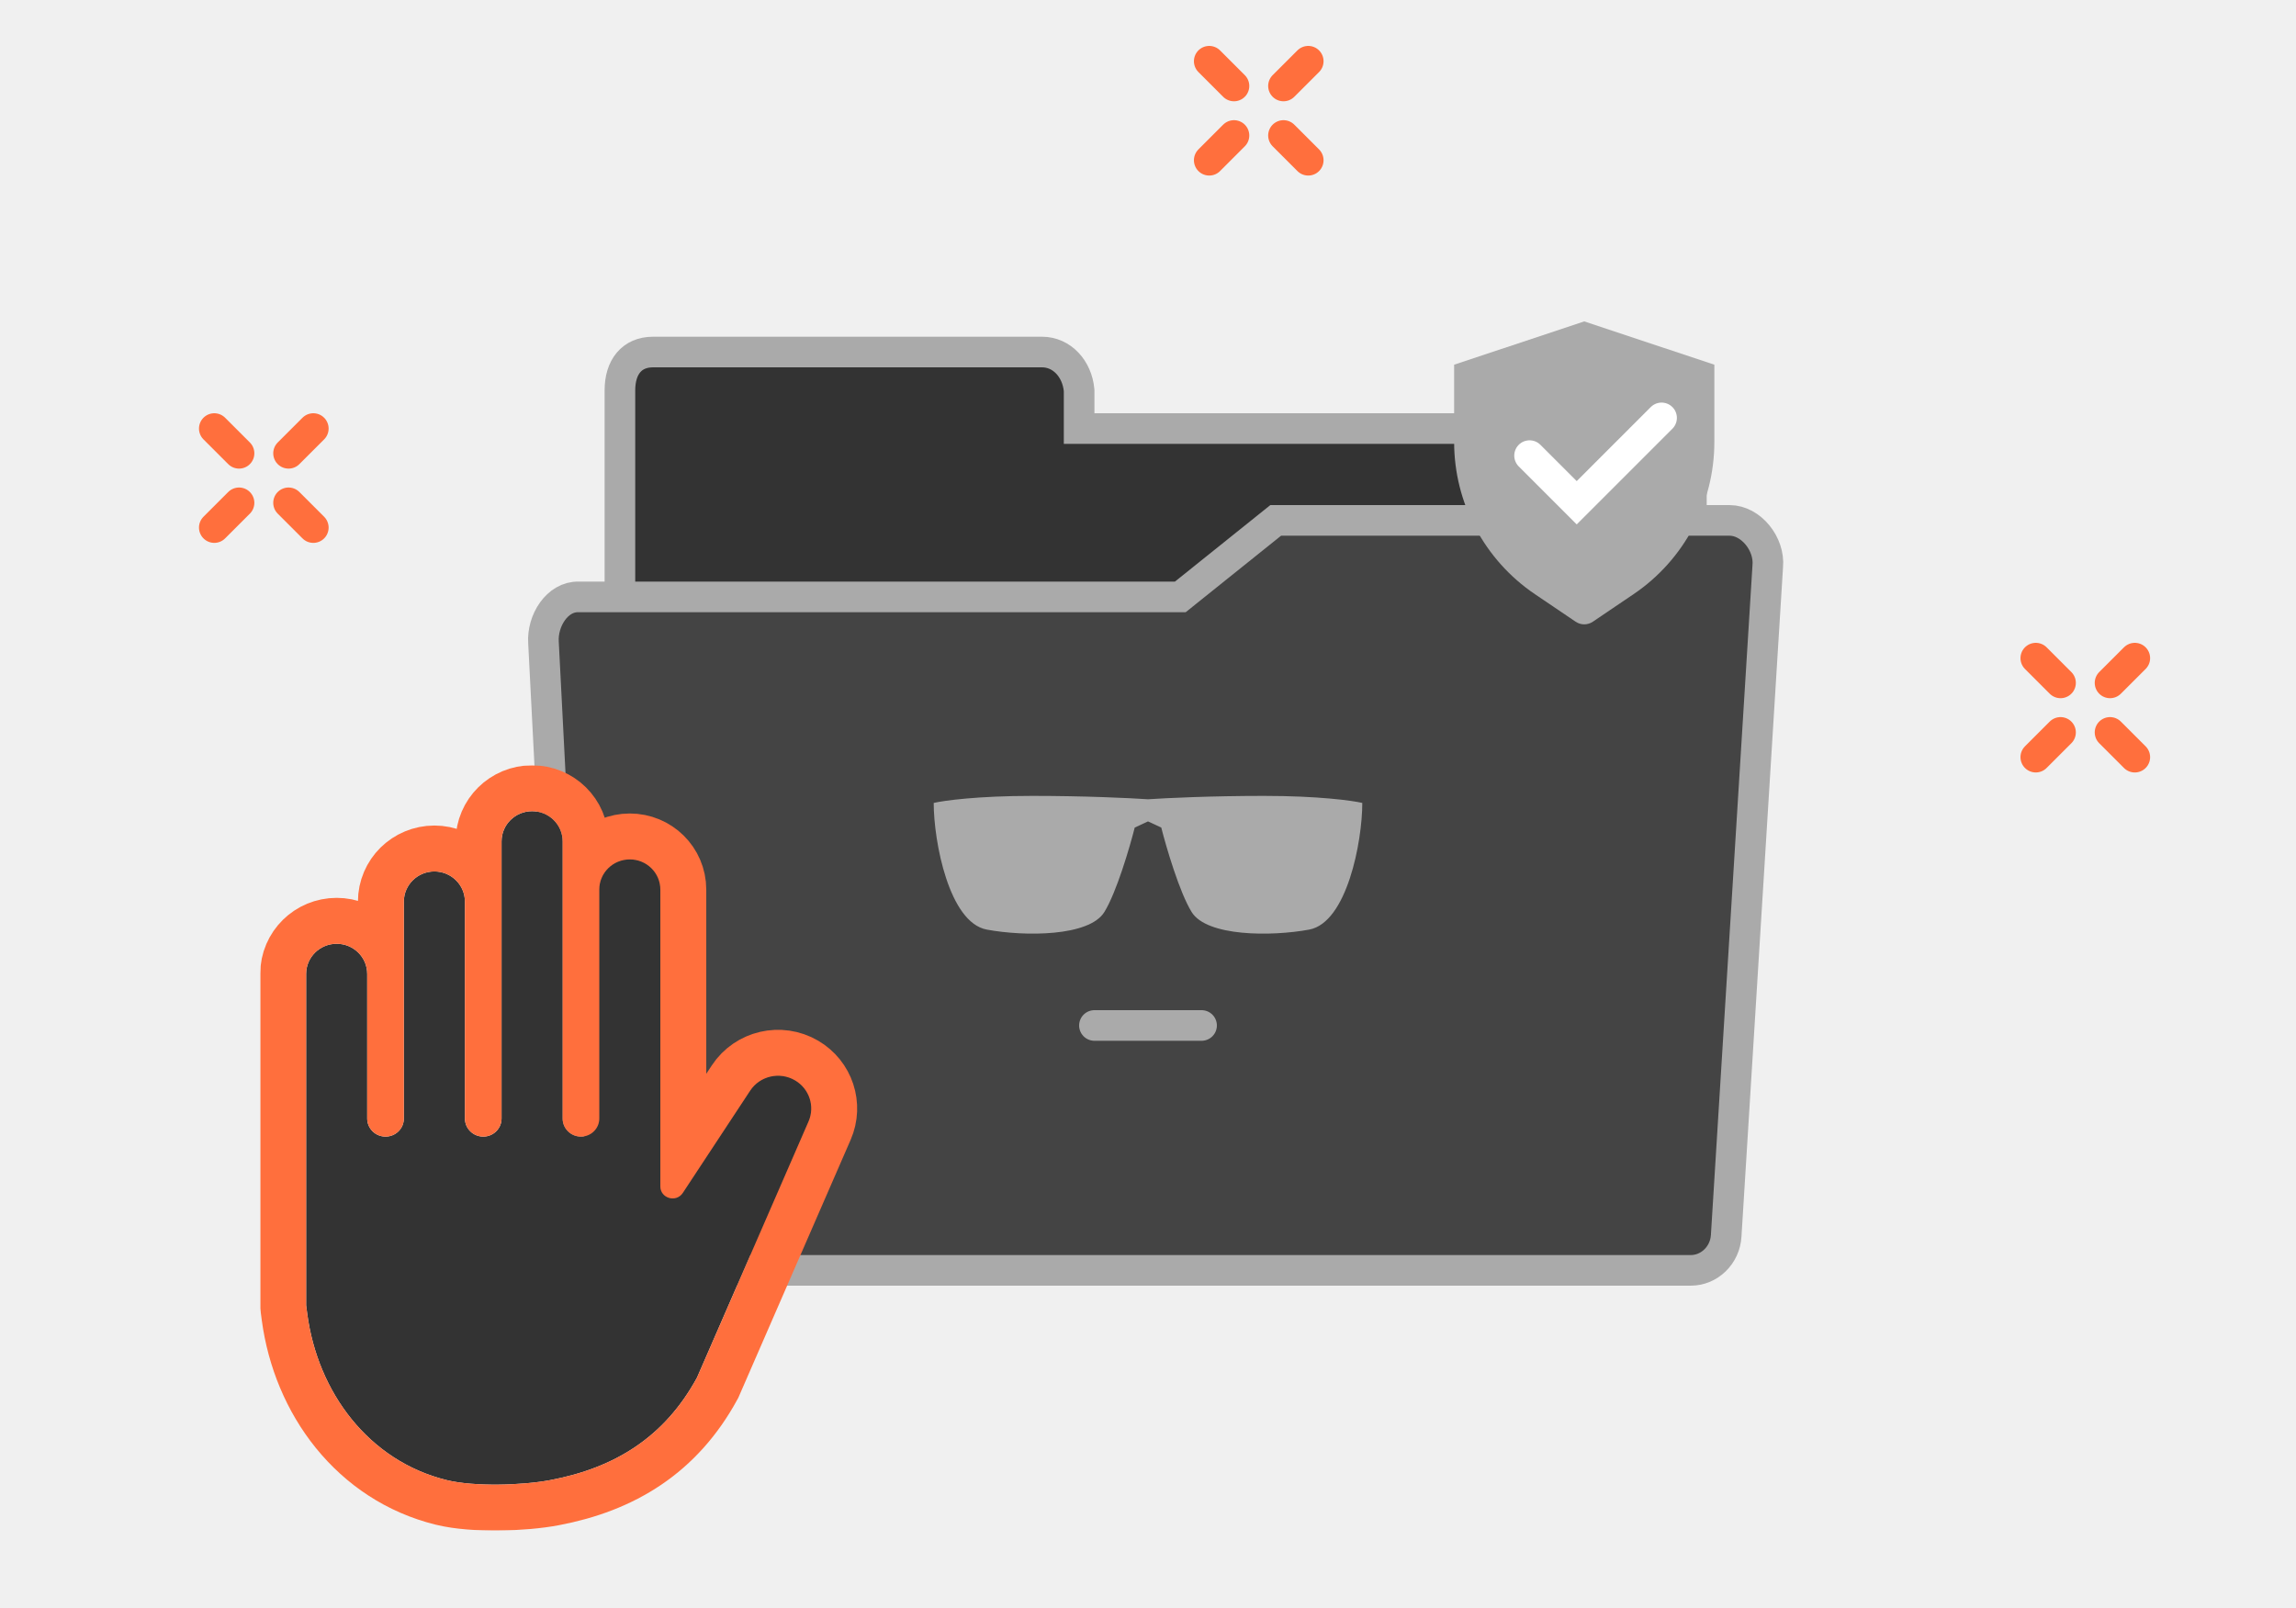
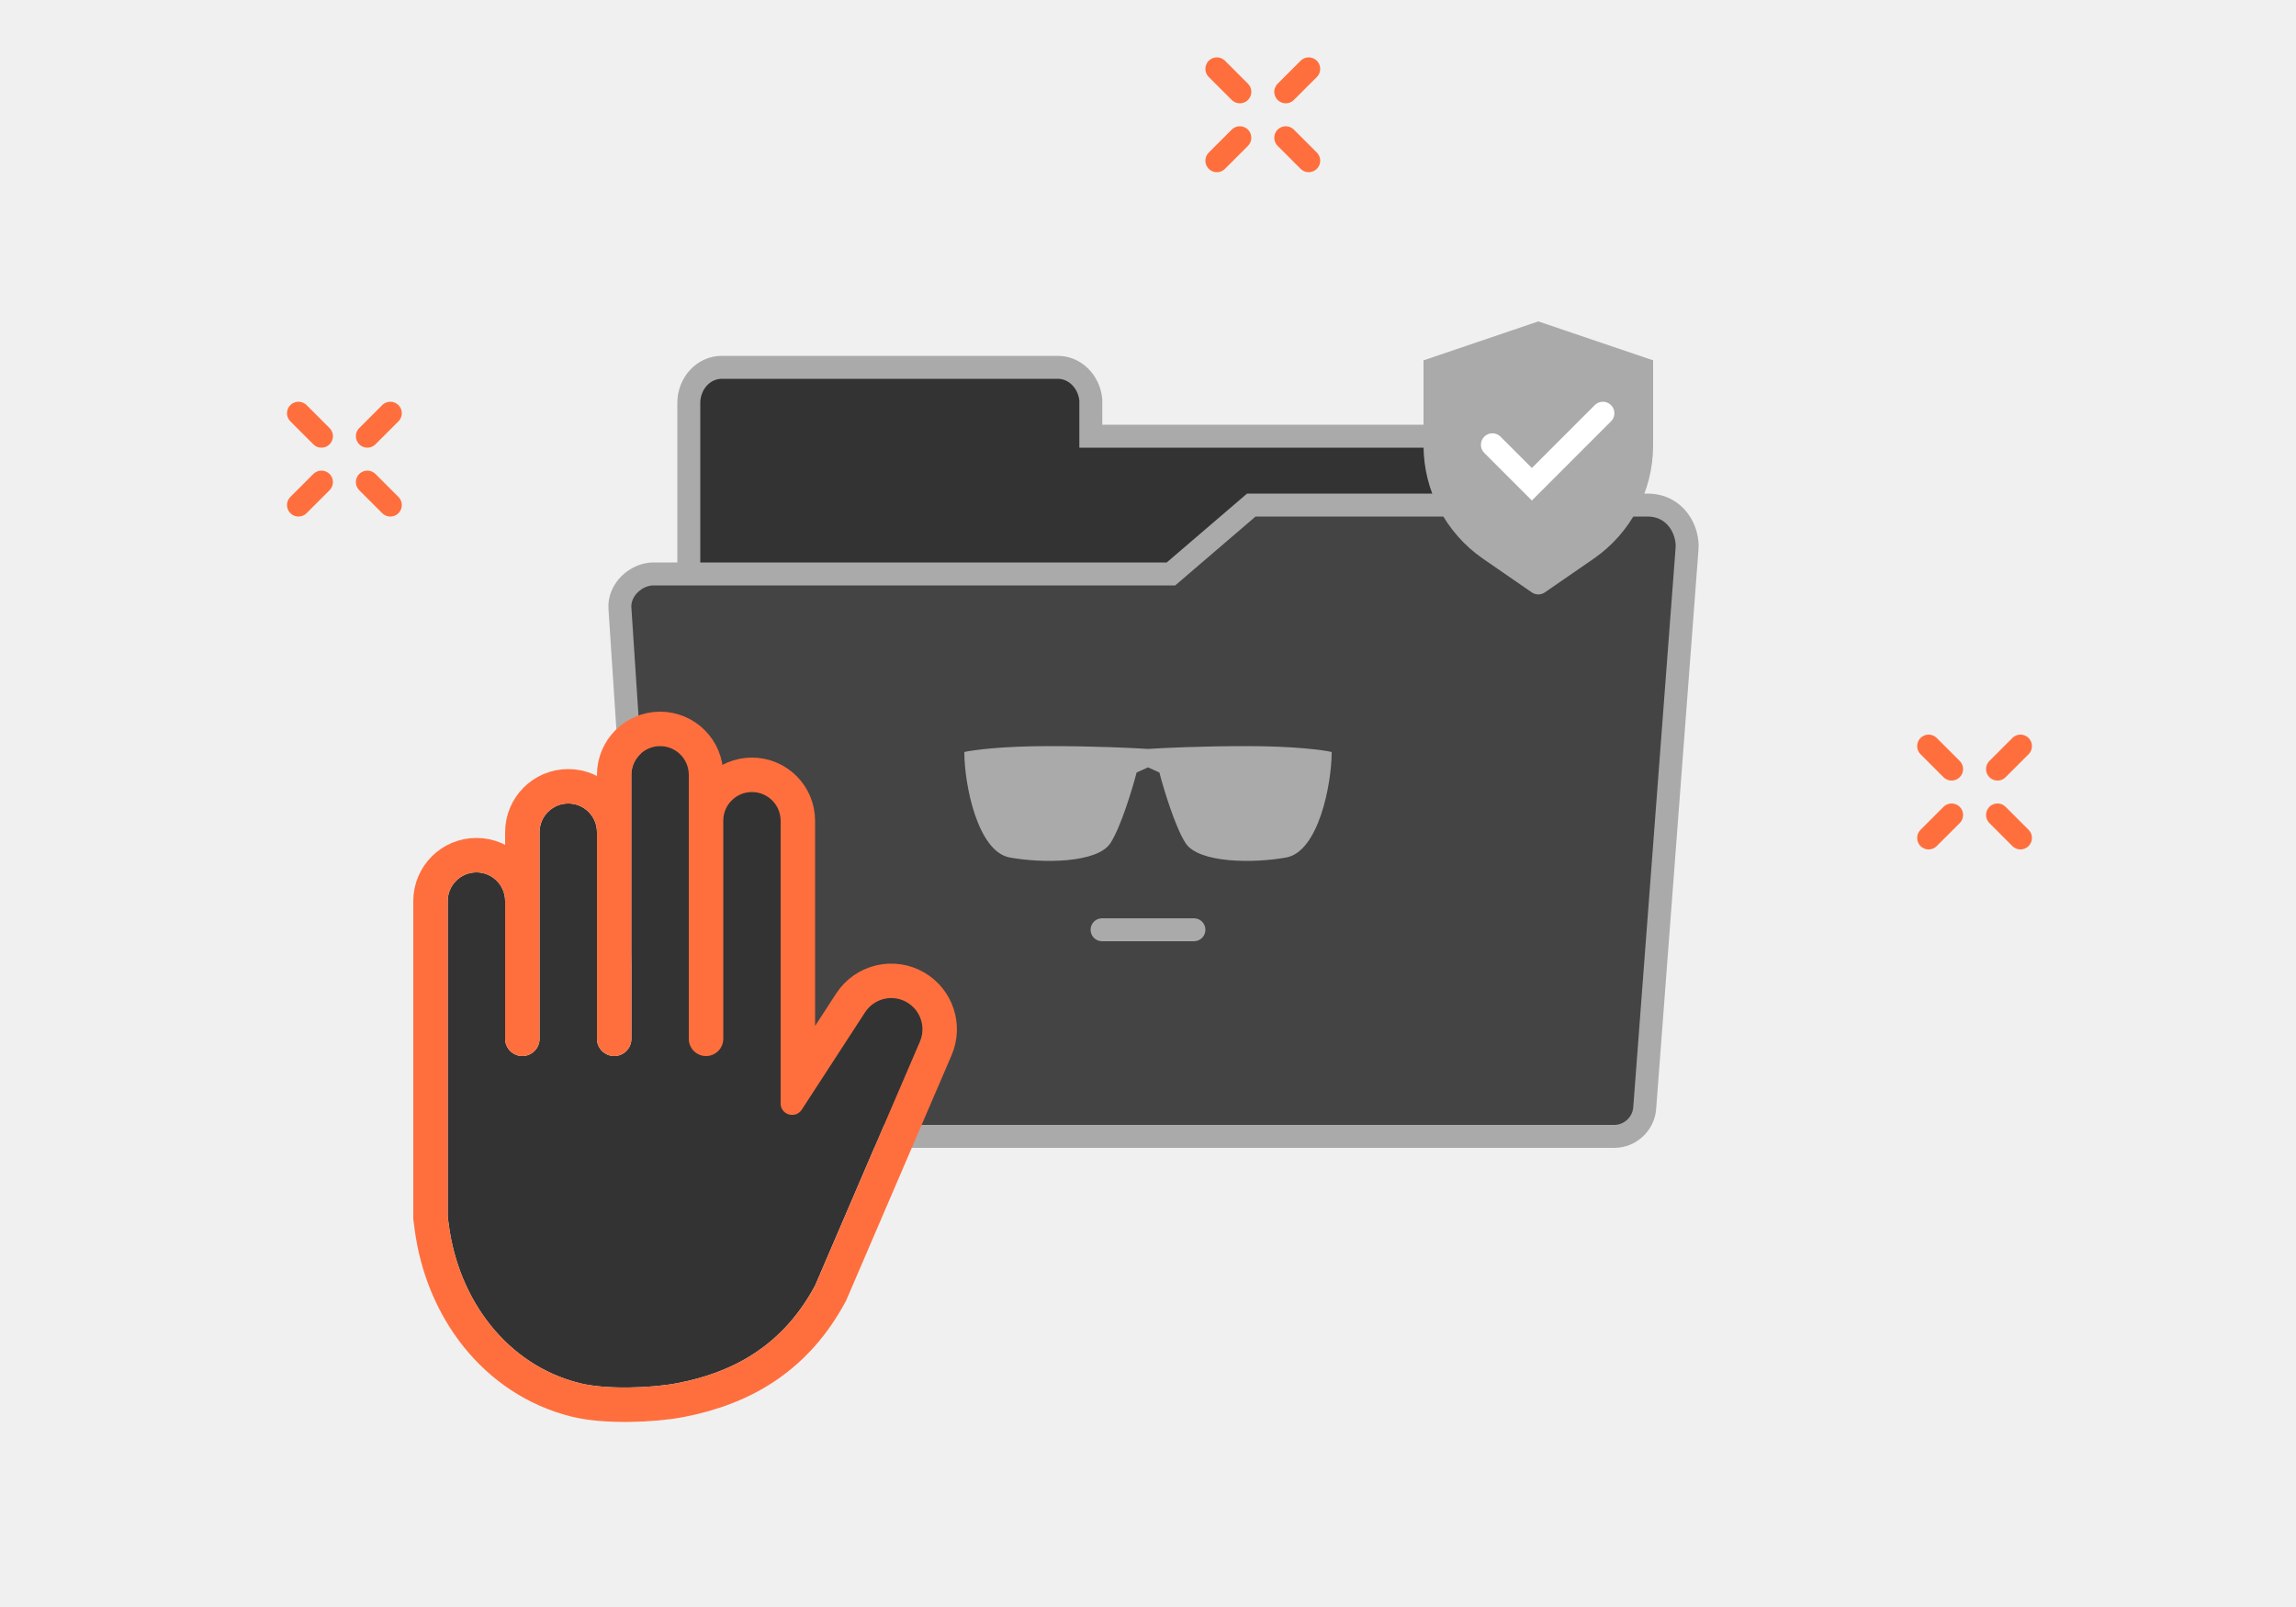
- <svg xmlns="http://www.w3.org/2000/svg" xmlns:xlink="http://www.w3.org/1999/xlink" width="150" height="105" viewBox="0 0 150 105" fill="none">
-   <path d="M110.5 75H40.5V25.503C40.5 23.987 41.271 23 42.668 23H68.073C69.372 23 70.37 24.09 70.5 25.5V28H108.566C109.476 28 110.5 29.205 110.5 30.192V75Z" fill="#333333" stroke-width="2" stroke="#AAAAAA" />
-   <path d="M110.466 83H39.836C38.596 83 37.562 82.009 37.493 80.699L35.507 42C35.404 40.549 36.413 38.965 37.791 39H77.11L83.344 34H112.99C114.403 34 115.627 35.549 115.489 37L112.774 80.734C112.705 82.009 111.671 83 110.466 83Z" fill="#444444" stroke-width="2" stroke="#AAAAAA" />
-   <path d="M95 23.827L103.5 21L112 23.827V28.88C112 32.863 110.023 36.587 106.724 38.819L104.06 40.621C103.722 40.85 103.278 40.85 102.94 40.621L100.276 38.819C96.977 36.587 95 32.863 95 28.88V23.827Z" fill="#AAAAAA" />
-   <path d="M99.928 29.768L103.008 32.848L108.553 27.303" stroke-width="2" stroke-linecap="round" stroke="white" />
-   <path d="M75 52.221C76.17 52.142 79.118 52 82.558 52C86.126 52 88.339 52.306 89 52.46C89 54.989 87.997 60.278 85.531 60.736C83.053 61.195 78.841 61.195 77.85 59.586C77.057 58.299 76.198 55.372 75.867 54.069L75 53.667L74.133 54.069C73.802 55.372 72.943 58.299 72.15 59.586C71.159 61.195 66.947 61.195 64.469 60.736C62.003 60.278 61 54.989 61 52.46C61.661 52.306 63.874 52 67.442 52C70.882 52 73.83 52.142 75 52.221Z" fill-rule="evenodd" clip-rule="evenodd" fill="#AAAAAA" />
-   <use xlink:href="#stroke0_3210_57929" fill="#333333" />
-   <mask id="stroke1_3210_57929" maskUnits="userSpaceOnUse" x="17" y="50" width="40" height="50" fill="black">
-     <rect fill="white" x="17" y="50" width="40" height="50" />
-     <use xlink:href="#stroke0_3210_57929" />
+ <svg xmlns="http://www.w3.org/2000/svg" xmlns:xlink="http://www.w3.org/1999/xlink" width="200" height="140" viewBox="0 0 200 140" fill="none">
+   <path d="M141 91H60V35.12C60 33.4 61.272 32 62.881 32H92.138C93.635 32 94.869 33.24 95.019 34.84V38H138.682C140 38 141 39.04 141 40.16V91Z" fill="#333333" stroke-width="2" stroke="#AAAAAA" />
+   <path d="M140.622 99H59.545C58.121 99 56.935 97.896 56.856 96.438L54.001 53C53.882 51.384 55.419 49.961 57.001 50H102.001L109 44H143.5C146 44 147.108 46.257 146.95 47.874L143.272 96.477C143.193 97.896 142.006 99 140.622 99Z" fill="#444444" stroke-width="2" stroke="#AAAAAA" />
+   <path d="M100 65.246C101.337 65.158 104.706 65 108.637 65C112.715 65 115.245 65.341 116 65.511C116 68.32 114.853 74.198 112.035 74.706C109.204 75.217 104.389 75.217 103.257 73.429C102.35 71.999 101.369 68.746 100.991 67.299L100 66.852L99.009 67.299C98.631 68.746 97.65 71.999 96.743 73.429C95.611 75.217 90.796 75.217 87.965 74.706C85.147 74.198 84 68.32 84 65.511C84.755 65.341 87.285 65 91.363 65C95.293 65 98.663 65.158 100 65.246Z" fill-rule="evenodd" clip-rule="evenodd" fill="#AAAAAA" />
+   <use xlink:href="#stroke0_3210_57838" fill="#333333" />
+   <mask id="stroke1_3210_57838" maskUnits="userSpaceOnUse" x="36" y="62" width="48" height="62" fill="black">
+     <rect fill="white" x="36" y="62" width="48" height="62" />
+     <use xlink:href="#stroke0_3210_57838" />
  </mask>
-   <path d="M43.141 74.261V58.118C43.141 57.031 42.248 56.15 41.146 56.15C40.044 56.15 39.151 57.031 39.151 58.118V73.079C39.151 73.732 38.615 74.261 37.954 74.261C37.293 74.261 36.757 73.732 36.757 73.079V54.969C36.757 53.881 35.864 53 34.762 53C33.661 53 32.767 53.881 32.767 54.969V73.079C32.767 73.732 32.232 74.261 31.571 74.261C30.91 74.261 30.374 73.732 30.374 73.079V58.906C30.374 57.819 29.48 56.937 28.379 56.937C27.277 56.937 26.384 57.819 26.384 58.906V73.079C26.384 73.732 25.848 74.261 25.187 74.261C24.526 74.261 23.99 73.732 23.99 73.079V63.63C23.99 62.543 23.097 61.662 21.995 61.662C20.893 61.662 20 62.543 20 63.63V74.261V78.985V85.285L20.072 85.832C20.751 90.965 24.087 95.447 29.177 96.702C30.979 97.147 34.135 97.049 35.959 96.702C40.168 95.904 43.412 93.901 45.535 90.009L52.823 73.272C53.254 72.282 52.874 71.131 51.935 70.583C50.934 69.998 49.643 70.296 49.009 71.258L44.608 77.939C44.175 78.596 43.141 78.294 43.141 77.51V74.261Z" stroke-width="6" stroke="#FF6F3D" mask="url(#stroke1_3210_57929)" />
-   <path d="M71.5 67H78.5" stroke-width="2" stroke-linecap="round" stroke="#AAAAAA" />
-   <path d="M14 28L15.617 29.617" stroke-width="2" stroke-linecap="round" stroke="#FF6F3D" />
-   <path d="M20.469 34.47L18.851 32.852" stroke-width="2" stroke-linecap="round" stroke="#FF6F3D" />
-   <path d="M20.469 28L18.851 29.617" stroke-width="2" stroke-linecap="round" stroke="#FF6F3D" />
-   <path d="M14 34.469L15.617 32.852" stroke-width="2" stroke-linecap="round" stroke="#FF6F3D" />
-   <path d="M79 4L80.617 5.617" stroke-width="2" stroke-linecap="round" stroke="#FF6F3D" />
-   <path d="M85.469 10.47L83.851 8.852" stroke-width="2" stroke-linecap="round" stroke="#FF6F3D" />
-   <path d="M85.469 4L83.851 5.617" stroke-width="2" stroke-linecap="round" stroke="#FF6F3D" />
-   <path d="M79 10.47L80.617 8.852" stroke-width="2" stroke-linecap="round" stroke="#FF6F3D" />
-   <path d="M133 43L134.617 44.617" stroke-width="2" stroke-linecap="round" stroke="#FF6F3D" />
-   <path d="M139.469 49.47L137.851 47.852" stroke-width="2" stroke-linecap="round" stroke="#FF6F3D" />
-   <path d="M139.469 43L137.851 44.617" stroke-width="2" stroke-linecap="round" stroke="#FF6F3D" />
-   <path d="M133 49.469L134.617 47.852" stroke-width="2" stroke-linecap="round" stroke="#FF6F3D" />
+   <path d="M68 92V71.5C68 70.119 66.881 69 65.5 69C64.119 69 63 70.119 63 71.5V90.5C63 91.328 62.328 92 61.5 92C60.672 92 60 91.328 60 90.5V67.5C60 66.119 58.881 65 57.5 65C56.119 65 55 66.119 55 67.5V90.5C55 91.328 54.328 92 53.5 92C52.672 92 52 91.328 52 90.5V72.5C52 71.119 50.881 70 49.5 70C48.119 70 47 71.119 47 72.5V90.5C47 91.328 46.328 92 45.5 92C44.672 92 44 91.328 44 90.5V78.5C44 77.119 42.881 76 41.5 76C40.119 76 39 77.119 39 78.5V92V98V106L39.091 106.695C39.941 113.214 44.122 118.906 50.5 120.5C52.759 121.065 56.714 120.94 59 120.5C64.274 119.486 68.339 116.942 71 112L80.134 90.744C80.673 89.488 80.197 88.026 79.02 87.329C77.765 86.586 76.148 86.965 75.353 88.188L69.838 96.672C69.296 97.506 68 97.122 68 96.127V92Z" stroke-width="6" stroke="#FF6F3D" mask="url(#stroke1_3210_57838)" />
+   <path d="M96 81H104" stroke-width="2" stroke-linecap="round" stroke="#AAAAAA" />
+   <path d="M106 6L108 8" stroke-width="2" stroke-linecap="round" stroke="#FF6F3D" />
+   <path d="M114 14L112 12" stroke-width="2" stroke-linecap="round" stroke="#FF6F3D" />
+   <path d="M114 6L112 8" stroke-width="2" stroke-linecap="round" stroke="#FF6F3D" />
+   <path d="M106 14L108 12" stroke-width="2" stroke-linecap="round" stroke="#FF6F3D" />
+   <path d="M26 36L28 38" stroke-width="2" stroke-linecap="round" stroke="#FF6F3D" />
+   <path d="M34 44L32 42" stroke-width="2" stroke-linecap="round" stroke="#FF6F3D" />
+   <path d="M34 36L32 38" stroke-width="2" stroke-linecap="round" stroke="#FF6F3D" />
+   <path d="M26 44L28 42" stroke-width="2" stroke-linecap="round" stroke="#FF6F3D" />
+   <path d="M168 65L170 67" stroke-width="2" stroke-linecap="round" stroke="#FF6F3D" />
+   <path d="M176 73L174 71" stroke-width="2" stroke-linecap="round" stroke="#FF6F3D" />
+   <path d="M176 65L174 67" stroke-width="2" stroke-linecap="round" stroke="#FF6F3D" />
+   <path d="M168 73L170 71" stroke-width="2" stroke-linecap="round" stroke="#FF6F3D" />
+   <path d="M124 31.392L134 28L144 31.392V38.801C144 42.745 142.062 46.438 138.815 48.678L134.568 51.608C134.226 51.844 133.774 51.844 133.432 51.608L129.185 48.678C125.938 46.438 124 42.745 124 38.801V31.392Z" fill="#AAAAAA" />
+   <path d="M130 38.75L133.438 42.188L139.625 36" stroke-width="2" stroke-linecap="round" stroke="white" />
  <defs>
-     <path id="stroke0_3210_57929" d="M32.767 54.969C32.767 53.881 33.661 53 34.762 53C35.864 53 36.757 53.881 36.757 54.969V73.079C36.757 73.732 37.293 74.261 37.954 74.261C38.615 74.261 39.151 73.732 39.151 73.079V58.118C39.151 57.031 40.044 56.15 41.146 56.15C42.248 56.15 43.141 57.031 43.141 58.118V74.261V77.51C43.141 78.294 44.175 78.596 44.608 77.939L49.009 71.258C49.643 70.296 50.934 69.998 51.935 70.583C52.874 71.131 53.254 72.282 52.823 73.272L45.535 90.009C43.412 93.901 40.168 95.904 35.959 96.702C34.135 97.049 30.979 97.147 29.177 96.702C24.087 95.447 20.751 90.965 20.072 85.832L20 85.285V78.985V74.261V63.63C20 62.543 20.893 61.662 21.995 61.662C23.097 61.662 23.99 62.543 23.99 63.63V73.079C23.99 73.732 24.526 74.261 25.187 74.261C25.848 74.261 26.384 73.732 26.384 73.079V58.906C26.384 57.819 27.277 56.937 28.379 56.937C29.48 56.937 30.374 57.819 30.374 58.906V73.079C30.374 73.732 30.91 74.261 31.571 74.261C32.232 74.261 32.767 73.732 32.767 73.079V54.969Z" fill-rule="evenodd" clip-rule="evenodd" />
+     <path id="stroke0_3210_57838" d="M55 67.5C55 66.119 56.119 65 57.5 65C58.881 65 60 66.119 60 67.5V90.5C60 91.328 60.672 92 61.5 92C62.328 92 63 91.328 63 90.5V71.5C63 70.119 64.119 69 65.5 69C66.881 69 68 70.119 68 71.5V92V96.127C68 97.122 69.296 97.506 69.838 96.672L75.353 88.188C76.148 86.965 77.765 86.586 79.02 87.329C80.197 88.026 80.673 89.488 80.134 90.744L71 112C68.339 116.942 64.274 119.486 59 120.5C56.714 120.94 52.759 121.065 50.5 120.5C44.122 118.906 39.941 113.214 39.091 106.695L39 106V98V92V78.5C39 77.119 40.119 76 41.5 76C42.881 76 44 77.119 44 78.5V90.5C44 91.328 44.672 92 45.5 92C46.328 92 47 91.328 47 90.5V72.5C47 71.119 48.119 70 49.5 70C50.881 70 52 71.119 52 72.5V90.5C52 91.328 52.672 92 53.5 92C54.328 92 55 91.328 55 90.5V67.5Z" fill-rule="evenodd" clip-rule="evenodd" />
  </defs>
</svg>
